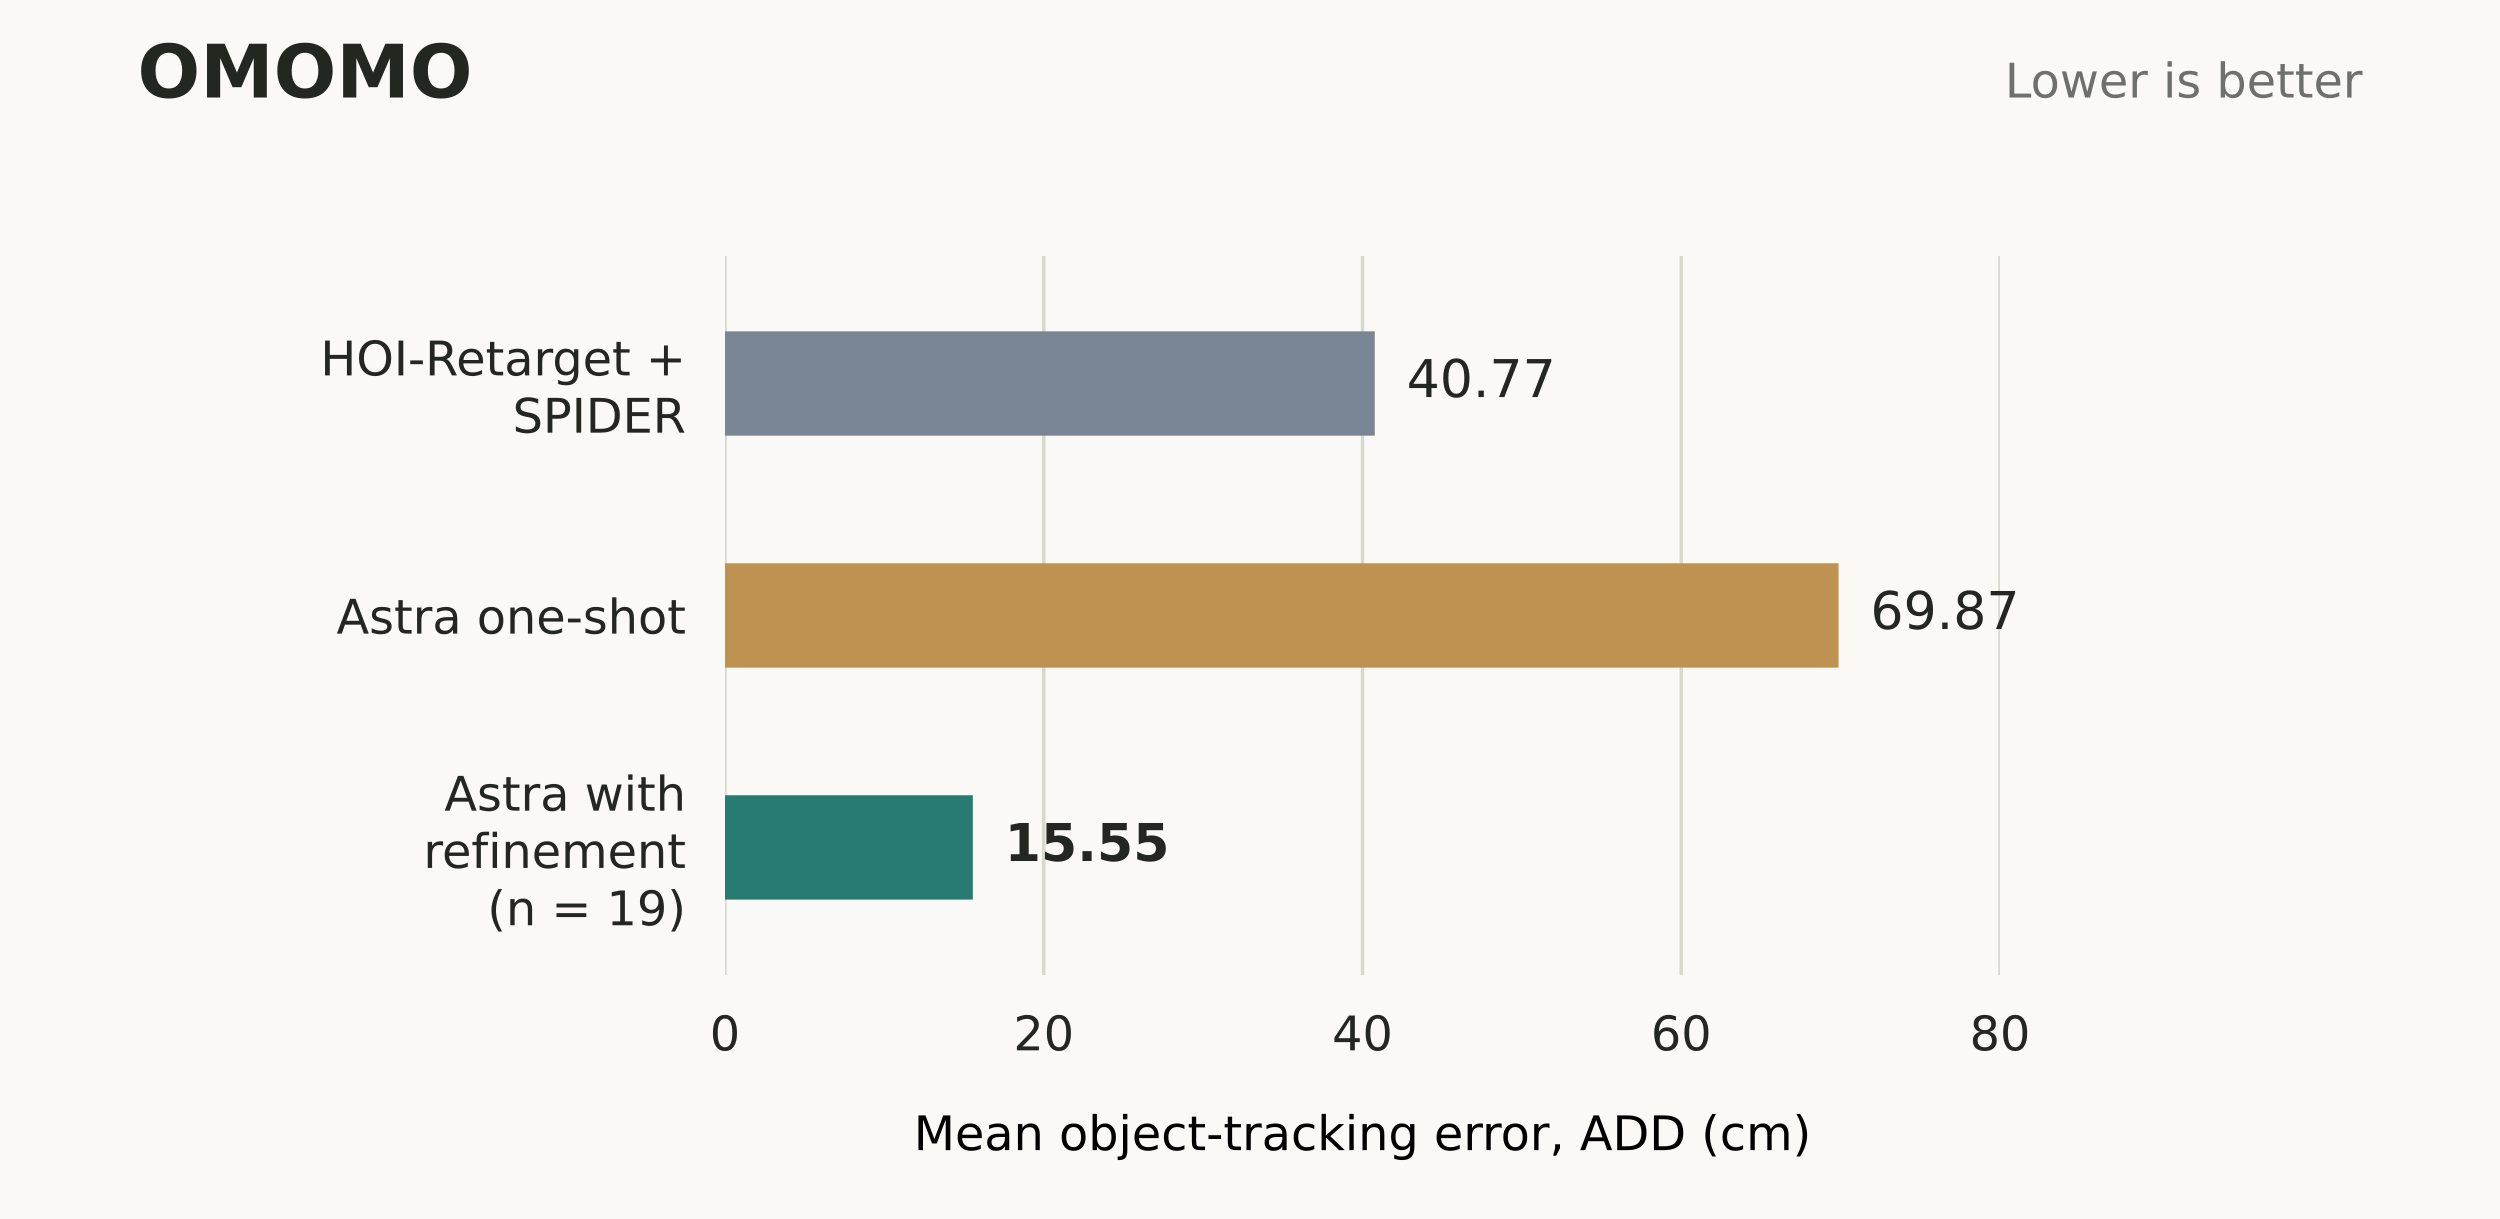
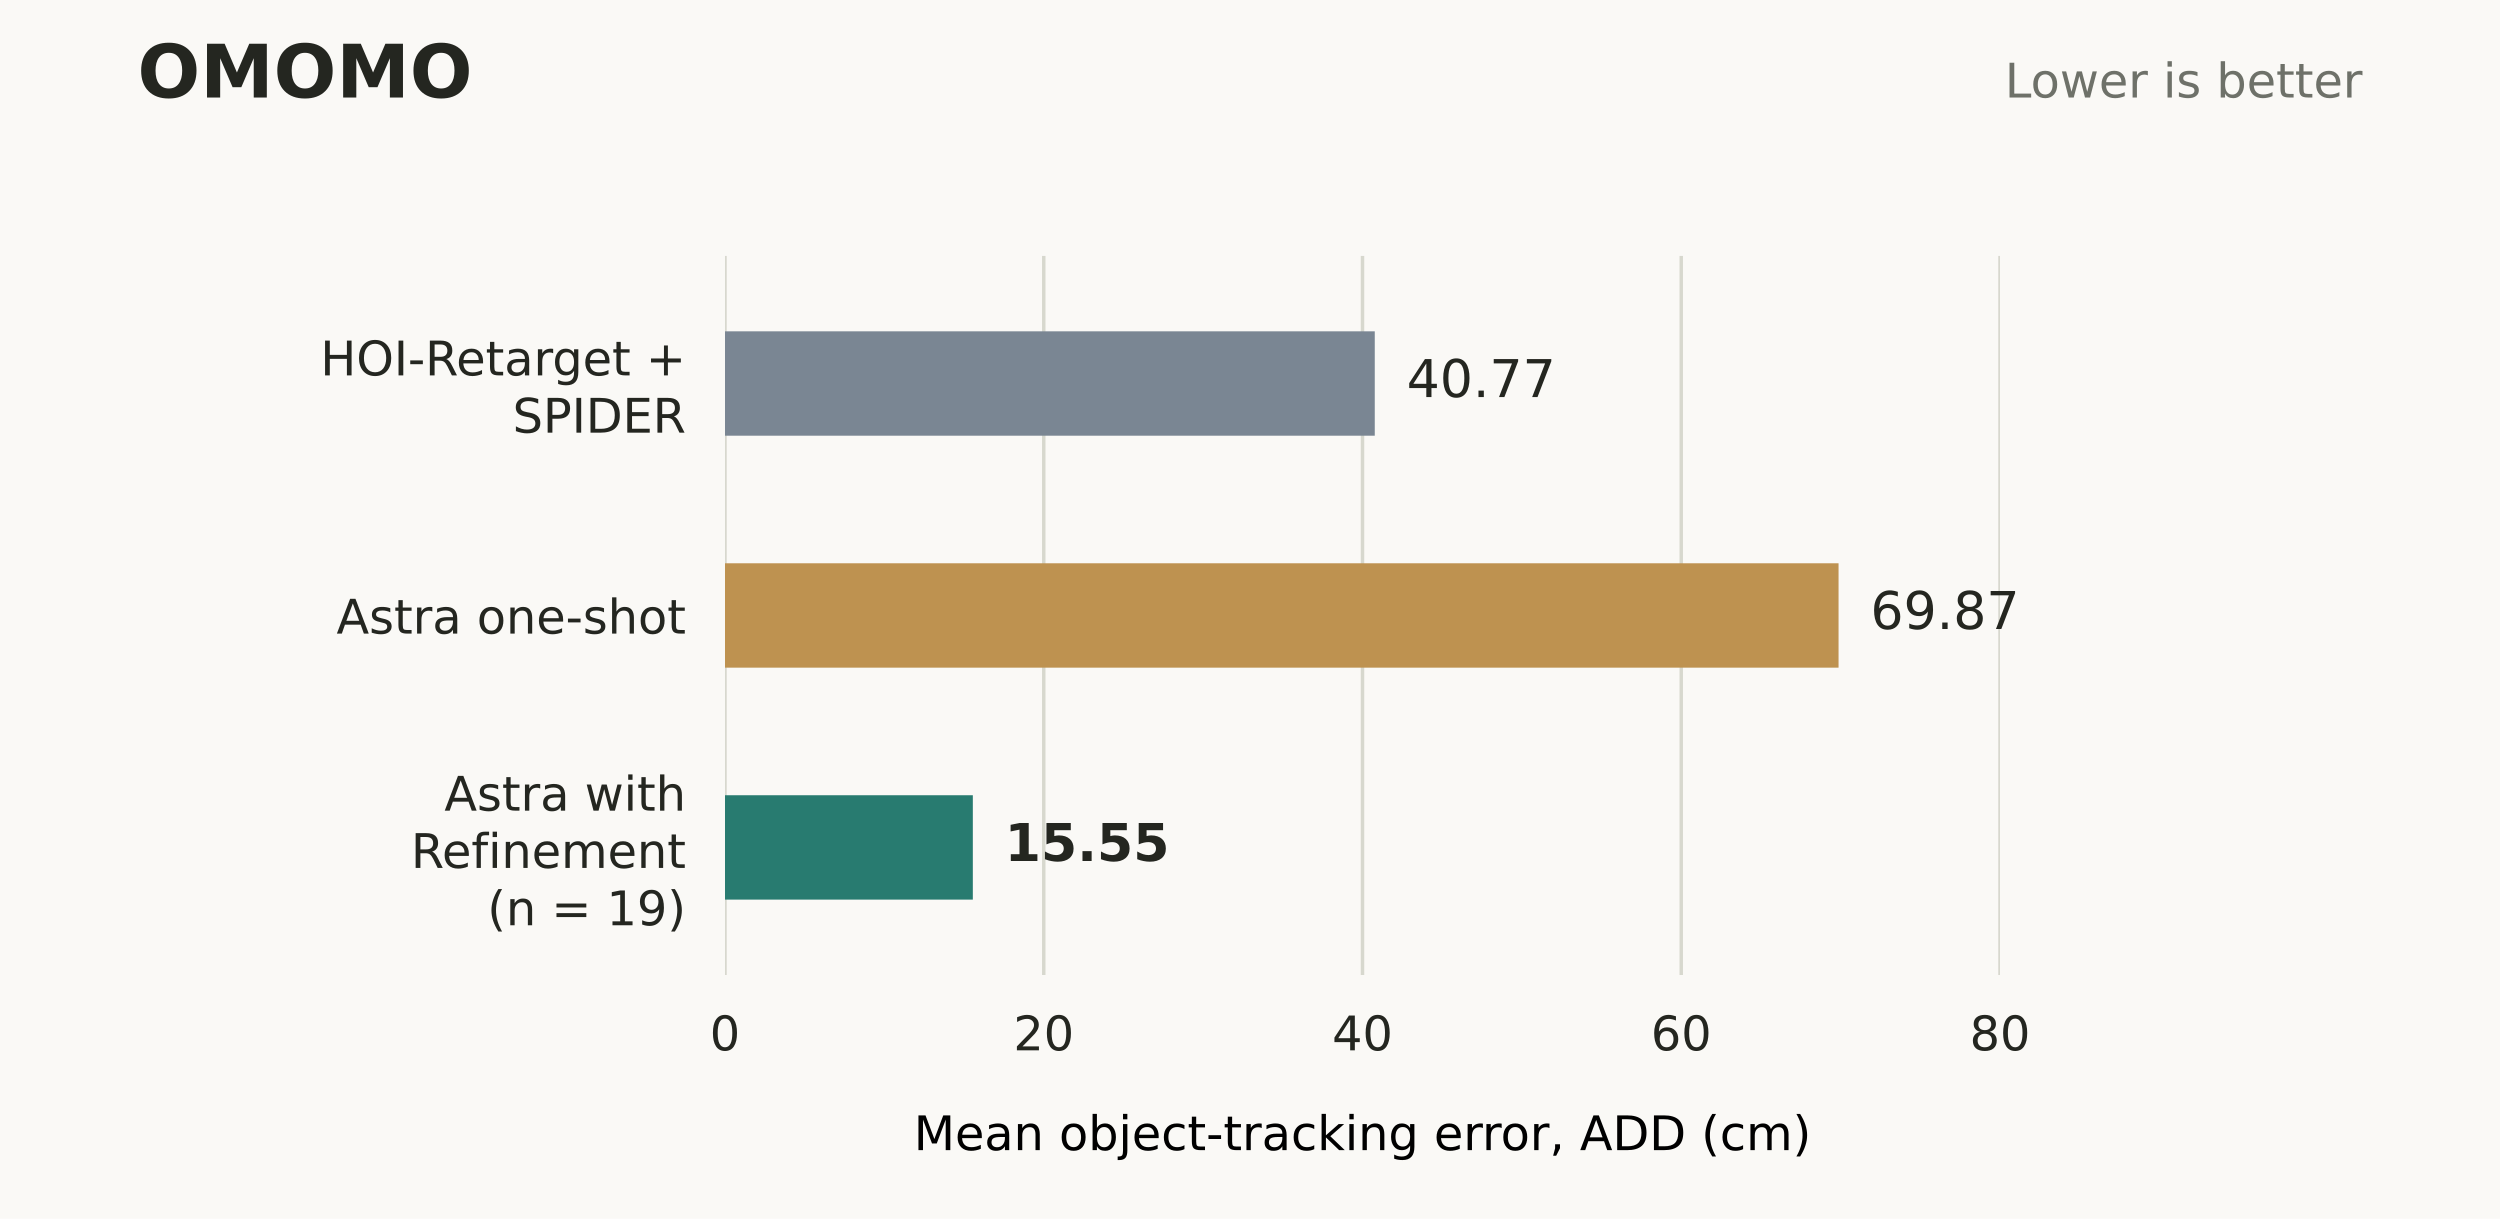
<svg xmlns="http://www.w3.org/2000/svg" width="576pt" height="280.8pt" viewBox="0 0 576 280.8" version="1.1">
  <defs>
    <style type="text/css">*{stroke-linejoin: round; stroke-linecap: butt}</style>
  </defs>
  <g id="figure_1">
    <g id="patch_1">
      <path d="M 0 280.8  L 576 280.8  L 576 0  L 0 0  z " style="fill: #faf9f6" />
    </g>
    <g id="axes_1">
      <g id="patch_2">
        <path d="M 167.04 224.64  L 460.8 224.64  L 460.8 58.968  L 167.04 58.968  z " style="fill: #faf9f6" />
      </g>
      <g id="matplotlib.axis_1">
        <g id="xtick_1">
          <g id="line2d_1">
            <path d="M 167.04 224.64  L 167.04 58.968  " clip-path="url(#p73d6c982b5)" style="fill: none; stroke: #d7d8ce; stroke-width: 0.8; stroke-linecap: square" />
          </g>
          <g id="line2d_2" />
          <g id="text_1">
            <text style="font-size: 11px; font-family: 'DejaVu Sans'; text-anchor: middle; fill: #242620" x="167.04" y="241.997" transform="rotate(-0 167.04 241.9974)">0</text>
          </g>
        </g>
        <g id="xtick_2">
          <g id="line2d_3">
            <path d="M 240.48 224.64  L 240.48 58.968  " clip-path="url(#p73d6c982b5)" style="fill: none; stroke: #d7d8ce; stroke-width: 0.8; stroke-linecap: square" />
          </g>
          <g id="line2d_4" />
          <g id="text_2">
            <text style="font-size: 11px; font-family: 'DejaVu Sans'; text-anchor: middle; fill: #242620" x="240.48" y="241.997" transform="rotate(-0 240.48 241.9974)">20</text>
          </g>
        </g>
        <g id="xtick_3">
          <g id="line2d_5">
            <path d="M 313.92 224.64  L 313.92 58.968  " clip-path="url(#p73d6c982b5)" style="fill: none; stroke: #d7d8ce; stroke-width: 0.8; stroke-linecap: square" />
          </g>
          <g id="line2d_6" />
          <g id="text_3">
            <text style="font-size: 11px; font-family: 'DejaVu Sans'; text-anchor: middle; fill: #242620" x="313.92" y="241.997" transform="rotate(-0 313.92 241.9974)">40</text>
          </g>
        </g>
        <g id="xtick_4">
          <g id="line2d_7">
            <path d="M 387.36 224.64  L 387.36 58.968  " clip-path="url(#p73d6c982b5)" style="fill: none; stroke: #d7d8ce; stroke-width: 0.8; stroke-linecap: square" />
          </g>
          <g id="line2d_8" />
          <g id="text_4">
            <text style="font-size: 11px; font-family: 'DejaVu Sans'; text-anchor: middle; fill: #242620" x="387.36" y="241.997" transform="rotate(-0 387.36 241.9974)">60</text>
          </g>
        </g>
        <g id="xtick_5">
          <g id="line2d_9">
            <path d="M 460.8 224.64  L 460.8 58.968  " clip-path="url(#p73d6c982b5)" style="fill: none; stroke: #d7d8ce; stroke-width: 0.8; stroke-linecap: square" />
          </g>
          <g id="line2d_10" />
          <g id="text_5">
            <text style="font-size: 11px; font-family: 'DejaVu Sans'; text-anchor: middle; fill: #242620" x="460.8" y="241.997" transform="rotate(-0 460.8 241.9974)">80</text>
          </g>
        </g>
        <g id="text_6">
          <text style="font-size: 11px; font-family: 'DejaVu Sans'; text-anchor: middle" x="313.92" y="264.998" transform="rotate(-0 313.92 264.9983)">Mean object-tracking error, ADD (cm)</text>
        </g>
      </g>
      <g id="matplotlib.axis_2">
        <g id="ytick_1">
          <g id="line2d_11" />
          <g id="text_7">
            <text style="font-size: 11px; font-family: 'DejaVu Sans'; fill: #242620" transform="translate(73.81609 86.48959)">HOI-Retarget +</text>
            <text style="font-size: 11px; font-family: 'DejaVu Sans'; fill: #242620" transform="translate(118.1152 99.69174)">SPIDER</text>
          </g>
        </g>
        <g id="ytick_2">
          <g id="line2d_12" />
          <g id="text_8">
            <text style="font-size: 11px; font-family: 'DejaVu Sans'; text-anchor: end; fill: #242620" x="158.04" y="145.983" transform="rotate(-0 158.04 145.9831)">Astra one-shot</text>
          </g>
        </g>
        <g id="ytick_3">
          <g id="line2d_13" />
          <g id="text_9">
            <text style="font-size: 11px; font-family: 'DejaVu Sans'; fill: #242620" transform="translate(102.3783 186.7737)">Astra with</text>
-             <text style="font-size: 11px; font-family: 'DejaVu Sans'; fill: #242620" transform="translate(97.55719 199.9767)">refinement</text>
+             <text style="font-size: 11px; font-family: 'DejaVu Sans'; fill: #242620" transform="translate(94.68688 199.9767)">Refinement</text>
            <text style="font-size: 11px; font-family: 'DejaVu Sans'; fill: #242620" transform="translate(112.2783 213.1788)">(n = 19)</text>
          </g>
        </g>
      </g>
      <g id="patch_3">
        <path d="M 167.04 76.337  L 316.747 76.337  L 316.747 100.386  L 167.04 100.386  z " clip-path="url(#p73d6c982b5)" style="fill: #7a8693" />
      </g>
      <g id="patch_4">
        <path d="M 167.04 129.779  L 423.603 129.779  L 423.603 153.829  L 167.04 153.829  z " clip-path="url(#p73d6c982b5)" style="fill: #be9250" />
      </g>
      <g id="patch_5">
        <path d="M 167.04 183.222  L 224.14 183.222  L 224.14 207.271  L 167.04 207.271  z " clip-path="url(#p73d6c982b5)" style="fill: #287b70" />
      </g>
      <g id="text_10">
        <text style="font-size: 12px; font-family: 'DejaVu Sans'; text-anchor: start; fill: #242620" x="324.091" y="91.479" transform="rotate(-0 324.0914 91.47861)">40.77</text>
      </g>
      <g id="text_11">
        <text style="font-size: 12px; font-family: 'DejaVu Sans'; text-anchor: start; fill: #242620" x="430.947" y="144.921" transform="rotate(-0 430.9466 144.9212)">69.87</text>
      </g>
      <g id="text_12">
        <text style="font-weight: 700; font-size: 12px; font-family: 'DejaVu Sans'; text-anchor: start; fill: #242620" x="231.484" y="198.364" transform="rotate(-0 231.4836 198.3638)">15.55</text>
      </g>
    </g>
    <g id="text_13">
      <text style="font-weight: 700; font-size: 17px; font-family: 'DejaVu Sans'; text-anchor: start; fill: #242620" x="31.68" y="22.464" transform="rotate(-0 31.68 22.464)">OMOMO</text>
    </g>
    <g id="text_14">
      <text style="font-size: 11px; font-family: 'DejaVu Sans'; text-anchor: end; fill: #6e7169" x="544.32" y="22.464" transform="rotate(-0 544.32 22.464)">Lower is better</text>
    </g>
  </g>
  <defs>
    <clipPath id="p73d6c982b5">
      <rect x="167.04" y="58.968" width="293.76" height="165.672" />
    </clipPath>
  </defs>
</svg>
